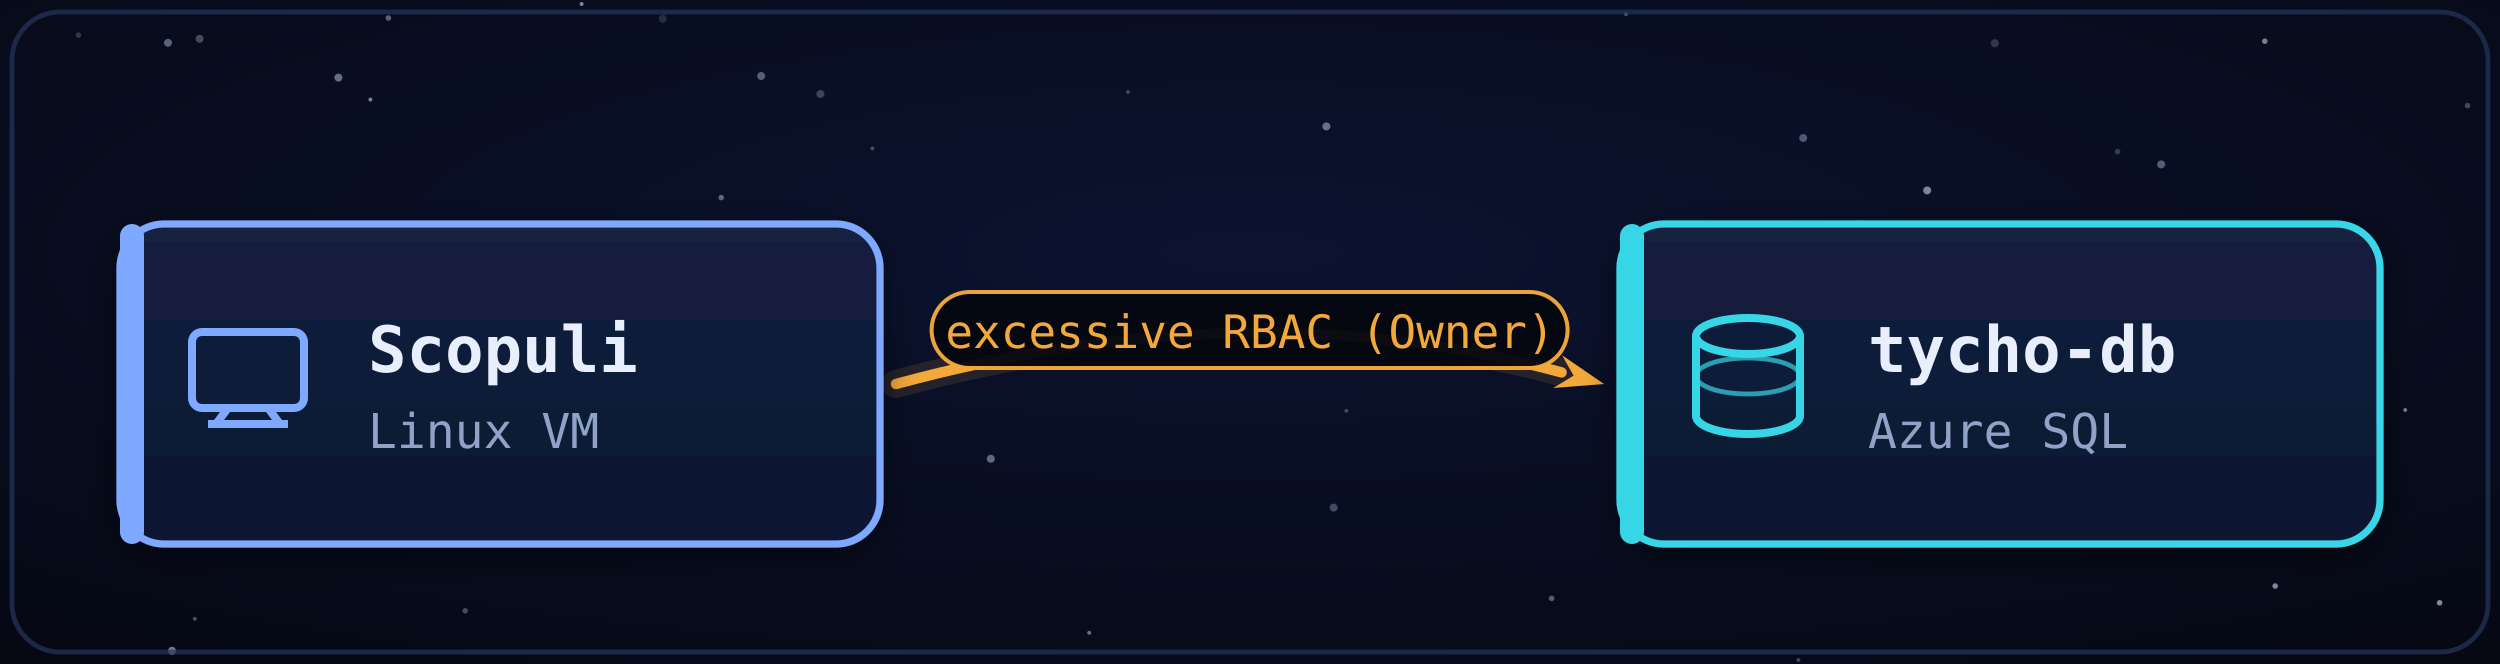
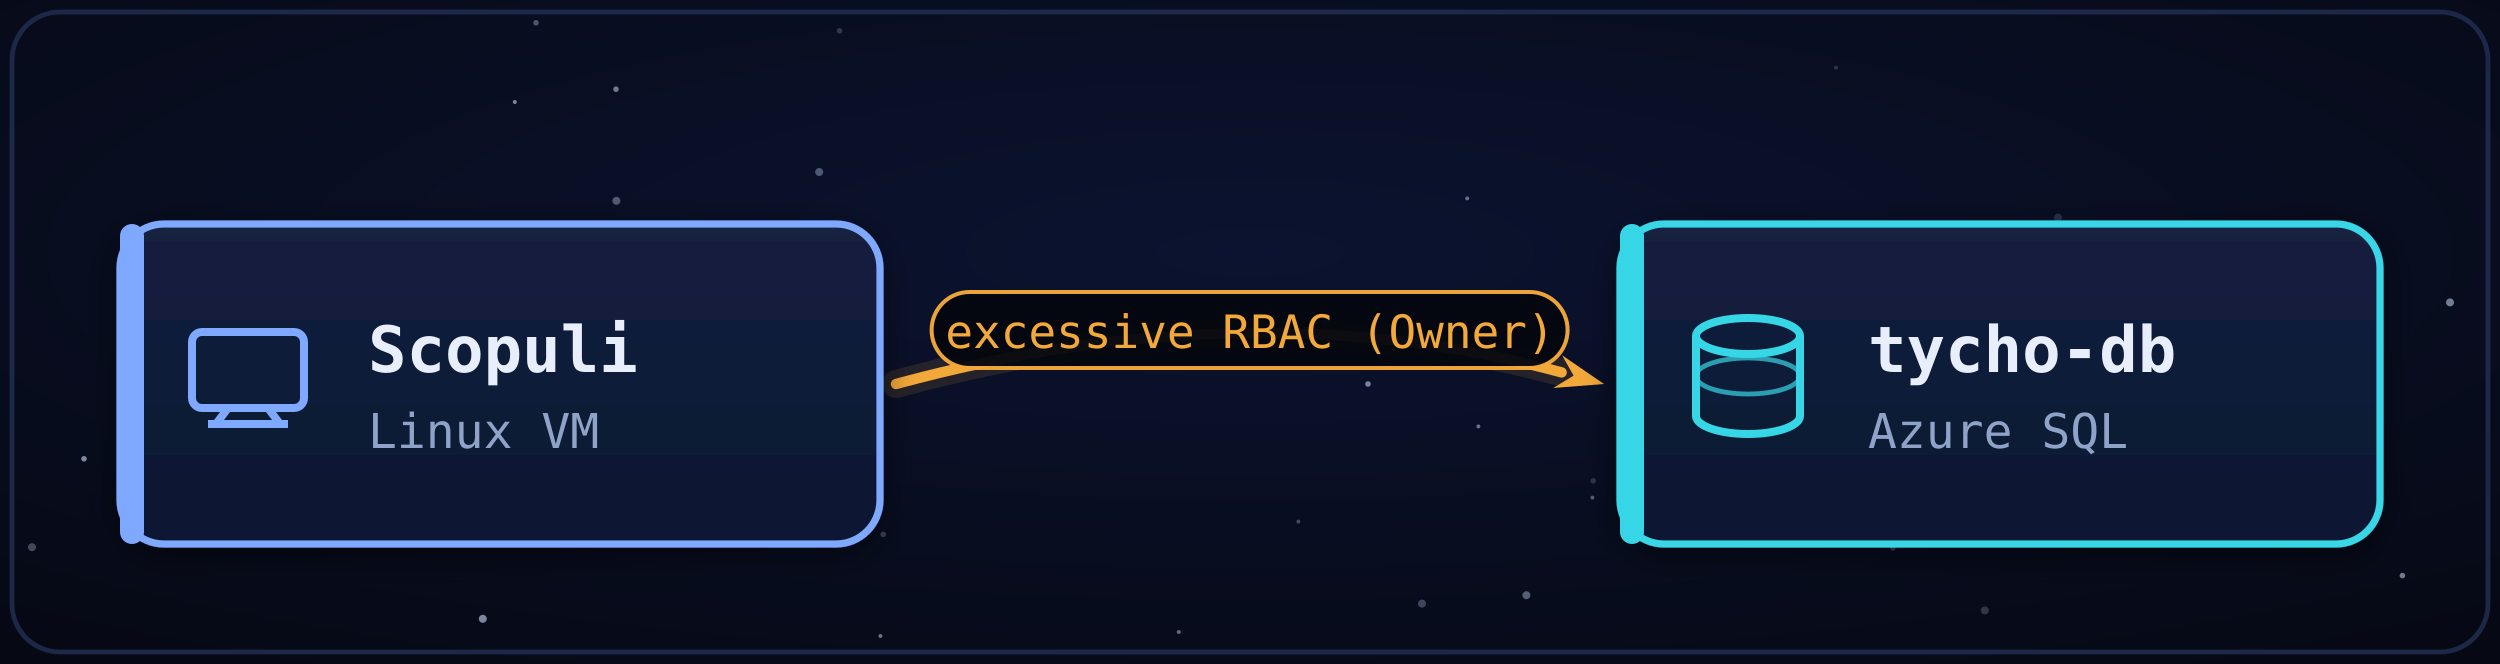
<svg xmlns="http://www.w3.org/2000/svg" width="625" height="166" viewBox="0 0 625 166" font-family="monospace">
  <defs>
    <radialGradient id="bg" cx="50%" cy="38%" r="90%">
      <stop offset="0%" stop-color="#0b1330" />
      <stop offset="100%" stop-color="#05070f" />
    </radialGradient>
    <linearGradient id="cg" x1="0" y1="0" x2="0" y2="1">
      <stop offset="0%" stop-color="#13203f" />
      <stop offset="100%" stop-color="#0e1730" />
    </linearGradient>
    <filter id="sf" x="-40%" y="-40%" width="180%" height="180%">
      <feDropShadow dx="0" dy="2" stdDeviation="4" flood-color="#000" flood-opacity="0.5" />
    </filter>
  </defs>
  <rect width="625" height="166" fill="url(#bg)" />
  <g>
-     <circle cx="92.6" cy="24.9" r="0.5" fill="#cfe0ff" opacity="0.56" />
-     <circle cx="165.7" cy="4.7" r="1.0" fill="#cfe0ff" opacity="0.15" />
-     <circle cx="587.4" cy="104.7" r="1.0" fill="#cfe0ff" opacity="0.28" />
-     <circle cx="282.0" cy="23.0" r="0.5" fill="#cfe0ff" opacity="0.28" />
-     <circle cx="601.3" cy="102.5" r="0.5" fill="#cfe0ff" opacity="0.53" />
-     <circle cx="42.0" cy="10.7" r="1.0" fill="#cfe0ff" opacity="0.41" />
-     <circle cx="566.2" cy="10.3" r="0.7" fill="#cfe0ff" opacity="0.54" />
-     <circle cx="84.6" cy="19.4" r="1.0" fill="#cfe0ff" opacity="0.46" />
-     <circle cx="540.3" cy="41.1" r="1.0" fill="#cfe0ff" opacity="0.38" />
-     <circle cx="19.6" cy="8.8" r="0.7" fill="#cfe0ff" opacity="0.21" />
-     <circle cx="459.2" cy="60.9" r="1.0" fill="#cfe0ff" opacity="0.59" />
-     <circle cx="116.3" cy="152.7" r="0.7" fill="#cfe0ff" opacity="0.29" />
-     <circle cx="450.8" cy="34.5" r="1.0" fill="#cfe0ff" opacity="0.35" />
-     <circle cx="180.3" cy="49.4" r="0.7" fill="#cfe0ff" opacity="0.42" />
-     <circle cx="109.8" cy="57.4" r="0.5" fill="#cfe0ff" opacity="0.20" />
-     <circle cx="411.4" cy="102.4" r="0.7" fill="#cfe0ff" opacity="0.54" />
-     <circle cx="65.5" cy="107.4" r="0.7" fill="#cfe0ff" opacity="0.25" />
-     <circle cx="616.9" cy="26.4" r="0.7" fill="#cfe0ff" opacity="0.28" />
-     <circle cx="502.5" cy="118.3" r="1.0" fill="#cfe0ff" opacity="0.26" />
-     <circle cx="48.7" cy="154.7" r="0.5" fill="#cfe0ff" opacity="0.32" />
-     <circle cx="168.5" cy="61.9" r="0.7" fill="#cfe0ff" opacity="0.17" />
-     <circle cx="535.2" cy="123.4" r="1.0" fill="#cfe0ff" opacity="0.28" />
-     <circle cx="43.0" cy="162.7" r="1.0" fill="#cfe0ff" opacity="0.53" />
-     <circle cx="205.1" cy="23.5" r="1.0" fill="#cfe0ff" opacity="0.26" />
-     <circle cx="160.3" cy="86.4" r="0.7" fill="#cfe0ff" opacity="0.17" />
-     <circle cx="449.6" cy="165.0" r="0.5" fill="#cfe0ff" opacity="0.27" />
-     <circle cx="272.3" cy="158.2" r="0.5" fill="#cfe0ff" opacity="0.47" />
-     <circle cx="176.3" cy="90.4" r="0.5" fill="#cfe0ff" opacity="0.46" />
-     <circle cx="333.4" cy="126.9" r="1.0" fill="#cfe0ff" opacity="0.29" />
-     <circle cx="406.5" cy="3.5" r="0.5" fill="#cfe0ff" opacity="0.36" />
-     <circle cx="589.1" cy="79.4" r="0.7" fill="#cfe0ff" opacity="0.50" />
-     <circle cx="465.3" cy="55.6" r="0.5" fill="#cfe0ff" opacity="0.45" />
-     <circle cx="218.1" cy="37.1" r="0.5" fill="#cfe0ff" opacity="0.31" />
-     <circle cx="529.4" cy="37.9" r="0.7" fill="#cfe0ff" opacity="0.22" />
-     <circle cx="247.7" cy="114.7" r="1.0" fill="#cfe0ff" opacity="0.43" />
-     <circle cx="214.1" cy="76.1" r="0.7" fill="#cfe0ff" opacity="0.53" />
-     <circle cx="97.1" cy="4.5" r="0.7" fill="#cfe0ff" opacity="0.40" />
-     <circle cx="481.8" cy="47.6" r="1.0" fill="#cfe0ff" opacity="0.56" />
-     <circle cx="387.9" cy="149.6" r="0.7" fill="#cfe0ff" opacity="0.38" />
-     <circle cx="331.6" cy="31.6" r="1.0" fill="#cfe0ff" opacity="0.47" />
-     <circle cx="565.9" cy="70.4" r="1.0" fill="#cfe0ff" opacity="0.27" />
-     <circle cx="201.5" cy="88.2" r="0.5" fill="#cfe0ff" opacity="0.59" />
-     <circle cx="336.6" cy="102.7" r="0.5" fill="#cfe0ff" opacity="0.28" />
-     <circle cx="129.5" cy="85.6" r="0.7" fill="#cfe0ff" opacity="0.60" />
-     <circle cx="145.4" cy="1.0" r="0.5" fill="#cfe0ff" opacity="0.59" />
-     <circle cx="190.3" cy="19.0" r="1.0" fill="#cfe0ff" opacity="0.39" />
-     <circle cx="568.8" cy="146.5" r="0.7" fill="#cfe0ff" opacity="0.58" />
-     <circle cx="49.9" cy="9.7" r="1.0" fill="#cfe0ff" opacity="0.30" />
-     <circle cx="609.9" cy="150.7" r="0.7" fill="#cfe0ff" opacity="0.59" />
-     <circle cx="498.7" cy="10.8" r="1.0" fill="#cfe0ff" opacity="0.20" />
-     <circle cx="210.8" cy="67.0" r="0.5" fill="#cfe0ff" opacity="0.55" />
-     <circle cx="443.8" cy="83.6" r="1.0" fill="#cfe0ff" opacity="0.38" />
+     <circle cx="381.6" cy="148.8" r="1.0" fill="#cfe0ff" opacity="0.39" />
+     <circle cx="355.5" cy="150.9" r="1.0" fill="#cfe0ff" opacity="0.28" />
+     <circle cx="398.1" cy="124.4" r="0.5" fill="#cfe0ff" opacity="0.38" />
+     <circle cx="600.6" cy="143.9" r="0.7" fill="#cfe0ff" opacity="0.52" />
+     <circle cx="566.3" cy="58.7" r="1.0" fill="#cfe0ff" opacity="0.27" />
+     <circle cx="366.8" cy="49.6" r="0.5" fill="#cfe0ff" opacity="0.46" />
+     <circle cx="204.8" cy="43.0" r="1.0" fill="#cfe0ff" opacity="0.35" />
+     <circle cx="331.6" cy="80.8" r="1.0" fill="#cfe0ff" opacity="0.43" />
+     <circle cx="459.0" cy="16.9" r="0.5" fill="#cfe0ff" opacity="0.18" />
+     <circle cx="570.6" cy="96.9" r="1.0" fill="#cfe0ff" opacity="0.45" />
+     <circle cx="473.2" cy="137.0" r="0.7" fill="#cfe0ff" opacity="0.26" />
+     <circle cx="351.1" cy="85.3" r="0.7" fill="#cfe0ff" opacity="0.29" />
+     <circle cx="213.0" cy="111.3" r="0.5" fill="#cfe0ff" opacity="0.28" />
+     <circle cx="440.9" cy="58.1" r="1.0" fill="#cfe0ff" opacity="0.54" />
+     <circle cx="459.2" cy="62.2" r="0.5" fill="#cfe0ff" opacity="0.59" />
+     <circle cx="344.4" cy="77.1" r="0.7" fill="#cfe0ff" opacity="0.21" />
+     <circle cx="154.1" cy="50.2" r="1.0" fill="#cfe0ff" opacity="0.36" />
+     <circle cx="128.7" cy="25.5" r="0.5" fill="#cfe0ff" opacity="0.58" />
+     <circle cx="36.5" cy="100.4" r="1.0" fill="#cfe0ff" opacity="0.57" />
+     <circle cx="220.1" cy="159.0" r="0.5" fill="#cfe0ff" opacity="0.49" />
+     <circle cx="84.7" cy="69.0" r="0.5" fill="#cfe0ff" opacity="0.24" />
+     <circle cx="294.7" cy="158.0" r="0.5" fill="#cfe0ff" opacity="0.45" />
+     <circle cx="369.6" cy="106.6" r="0.5" fill="#cfe0ff" opacity="0.47" />
+     <circle cx="535.3" cy="63.8" r="0.5" fill="#cfe0ff" opacity="0.57" />
+     <circle cx="154.0" cy="22.3" r="0.7" fill="#cfe0ff" opacity="0.51" />
+     <circle cx="8.0" cy="136.8" r="1.0" fill="#cfe0ff" opacity="0.29" />
+     <circle cx="321.0" cy="87.6" r="0.7" fill="#cfe0ff" opacity="0.16" />
+     <circle cx="103.4" cy="92.9" r="1.0" fill="#cfe0ff" opacity="0.50" />
+     <circle cx="398.3" cy="120.2" r="0.7" fill="#cfe0ff" opacity="0.19" />
+     <circle cx="143.7" cy="79.9" r="1.0" fill="#cfe0ff" opacity="0.25" />
+     <circle cx="183.9" cy="57.1" r="1.0" fill="#cfe0ff" opacity="0.22" />
+     <circle cx="137.7" cy="92.2" r="0.5" fill="#cfe0ff" opacity="0.24" />
+     <circle cx="220.8" cy="133.6" r="0.7" fill="#cfe0ff" opacity="0.25" />
+     <circle cx="612.5" cy="75.6" r="1.0" fill="#cfe0ff" opacity="0.53" />
+     <circle cx="580.2" cy="131.2" r="0.7" fill="#cfe0ff" opacity="0.38" />
+     <circle cx="417.3" cy="123.5" r="0.7" fill="#cfe0ff" opacity="0.31" />
+     <circle cx="249.7" cy="87.4" r="0.7" fill="#cfe0ff" opacity="0.26" />
+     <circle cx="342.0" cy="96.0" r="0.7" fill="#cfe0ff" opacity="0.55" />
+     <circle cx="159.1" cy="118.2" r="0.5" fill="#cfe0ff" opacity="0.24" />
+     <circle cx="500.8" cy="123.4" r="0.5" fill="#cfe0ff" opacity="0.47" />
+     <circle cx="448.1" cy="127.7" r="0.7" fill="#cfe0ff" opacity="0.31" />
+     <circle cx="324.6" cy="130.4" r="0.5" fill="#cfe0ff" opacity="0.29" />
+     <circle cx="134.0" cy="5.7" r="0.7" fill="#cfe0ff" opacity="0.34" />
+     <circle cx="120.7" cy="154.7" r="1.0" fill="#cfe0ff" opacity="0.58" />
+     <circle cx="119.5" cy="63.8" r="0.5" fill="#cfe0ff" opacity="0.37" />
+     <circle cx="209.9" cy="7.7" r="0.7" fill="#cfe0ff" opacity="0.20" />
+     <circle cx="496.2" cy="152.6" r="1.0" fill="#cfe0ff" opacity="0.20" />
+     <circle cx="21.0" cy="114.7" r="0.7" fill="#cfe0ff" opacity="0.59" />
+     <circle cx="126.5" cy="105.2" r="1.0" fill="#cfe0ff" opacity="0.44" />
+     <circle cx="577.3" cy="76.5" r="1.0" fill="#cfe0ff" opacity="0.31" />
+     <circle cx="553.3" cy="80.7" r="1.0" fill="#cfe0ff" opacity="0.30" />
+     <circle cx="514.5" cy="54.4" r="1.0" fill="#cfe0ff" opacity="0.17" />
  </g>
  <rect x="3" y="3" width="619" height="160" rx="12" fill="none" stroke="#26345c" stroke-width="1.2" opacity="0.7" />
  <path d="M224.0,96.0 Q312.5,72.0 390.4,93.1" fill="none" stroke="#f3a83a" stroke-width="7" opacity="0.12" stroke-linecap="round" />
  <path d="M224.0,96.0 Q312.5,72.0 390.4,93.1" fill="none" stroke="#f3a83a" stroke-width="2.6" stroke-linecap="round" />
  <path d="M401.0,96.0 L388.3,97.0 L393.4,93.9 L390.5,88.8 Z" fill="#f3a83a" />
  <rect x="30.0" y="56.0" width="190" height="80" rx="11" fill="url(#cg)" stroke="#7fa8ff" stroke-width="1.8" filter="url(#sf)" />
  <rect x="30.0" y="56.0" width="6" height="80" rx="3" fill="#7fa8ff" />
  <g>
    <rect x="48.0" y="83.0" width="28" height="19" rx="2.5" fill="none" stroke="#7fa8ff" stroke-width="2" />
    <line x1="57.0" y1="102.0" x2="54.0" y2="106.0" stroke="#7fa8ff" stroke-width="2" />
    <line x1="67.0" y1="102.0" x2="70.0" y2="106.0" stroke="#7fa8ff" stroke-width="2" />
    <line x1="52.0" y1="106.0" x2="72.0" y2="106.0" stroke="#7fa8ff" stroke-width="2" />
  </g>
  <text x="92.0" y="93.0" font-size="16" fill="#e8eefc" font-weight="bold">Scopuli</text>
  <text x="92.0" y="112.0" font-size="12" fill="#8fa3c8">Linux VM</text>
  <rect x="405.0" y="56.0" width="190" height="80" rx="11" fill="url(#cg)" stroke="#37d6e6" stroke-width="1.8" filter="url(#sf)" />
  <rect x="405.0" y="56.0" width="6" height="80" rx="3" fill="#37d6e6" />
  <g>
    <ellipse cx="437.0" cy="84.0" rx="13" ry="4.5" fill="none" stroke="#37d6e6" stroke-width="2" />
    <path d="M424.0,84.0 V104.0 A13,4.5 0 0 0 450.0,104.0 V84.0" fill="none" stroke="#37d6e6" stroke-width="2" />
    <ellipse cx="437.0" cy="94.0" rx="13" ry="4.5" fill="none" stroke="#37d6e6" stroke-width="1.2" opacity="0.7" />
  </g>
  <text x="467.0" y="93.0" font-size="16" fill="#e8eefc" font-weight="bold">tycho-db</text>
  <text x="467.0" y="112.0" font-size="12" fill="#8fa3c8">Azure SQL</text>
  <rect x="232.9" y="73.0" width="159" height="19" rx="9.5" fill="#05070f" stroke="#f3a83a" stroke-width="1" opacity="0.97" />
  <text x="312.5" y="87.0" font-size="11.5" fill="#f3a83a" text-anchor="middle">excessive RBAC (Owner)</text>
</svg>
